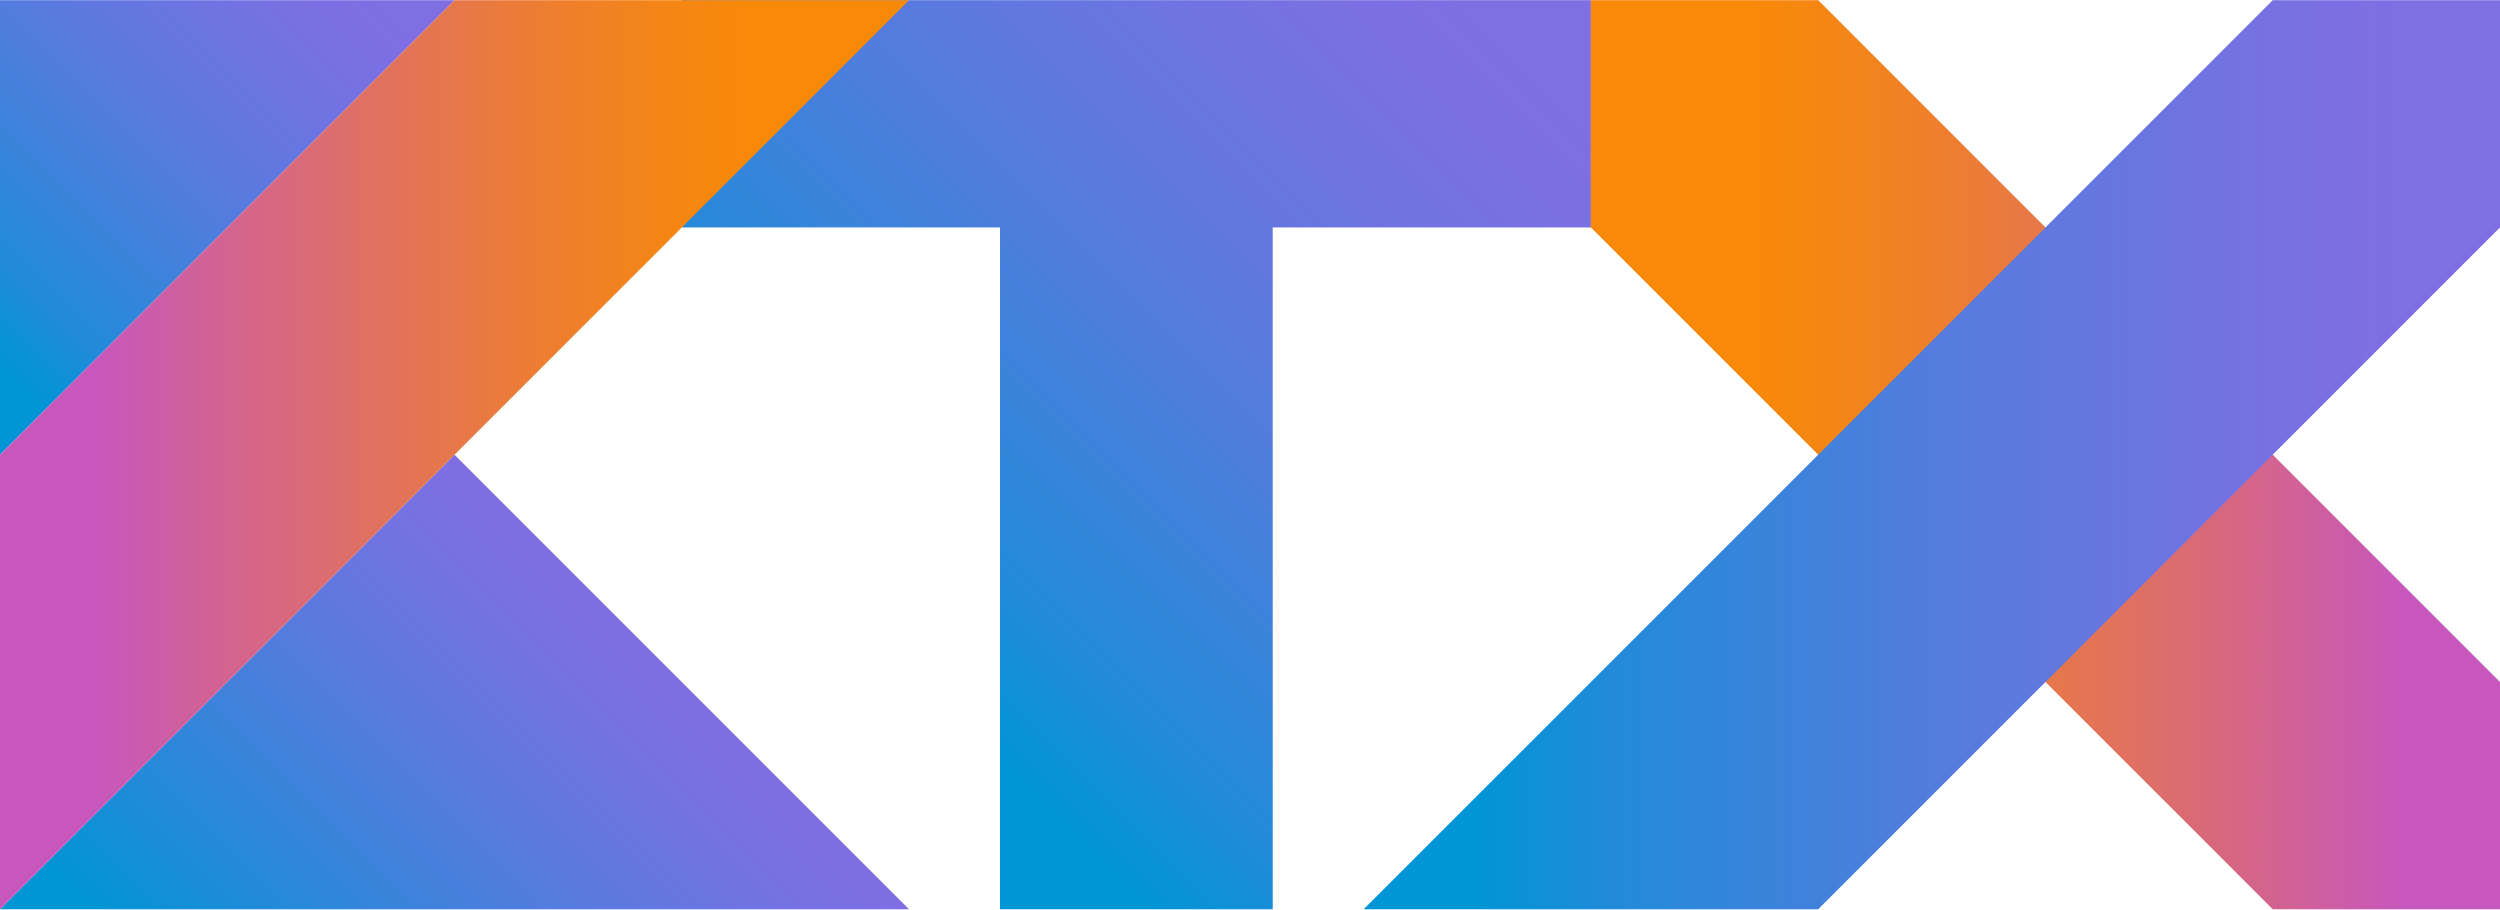
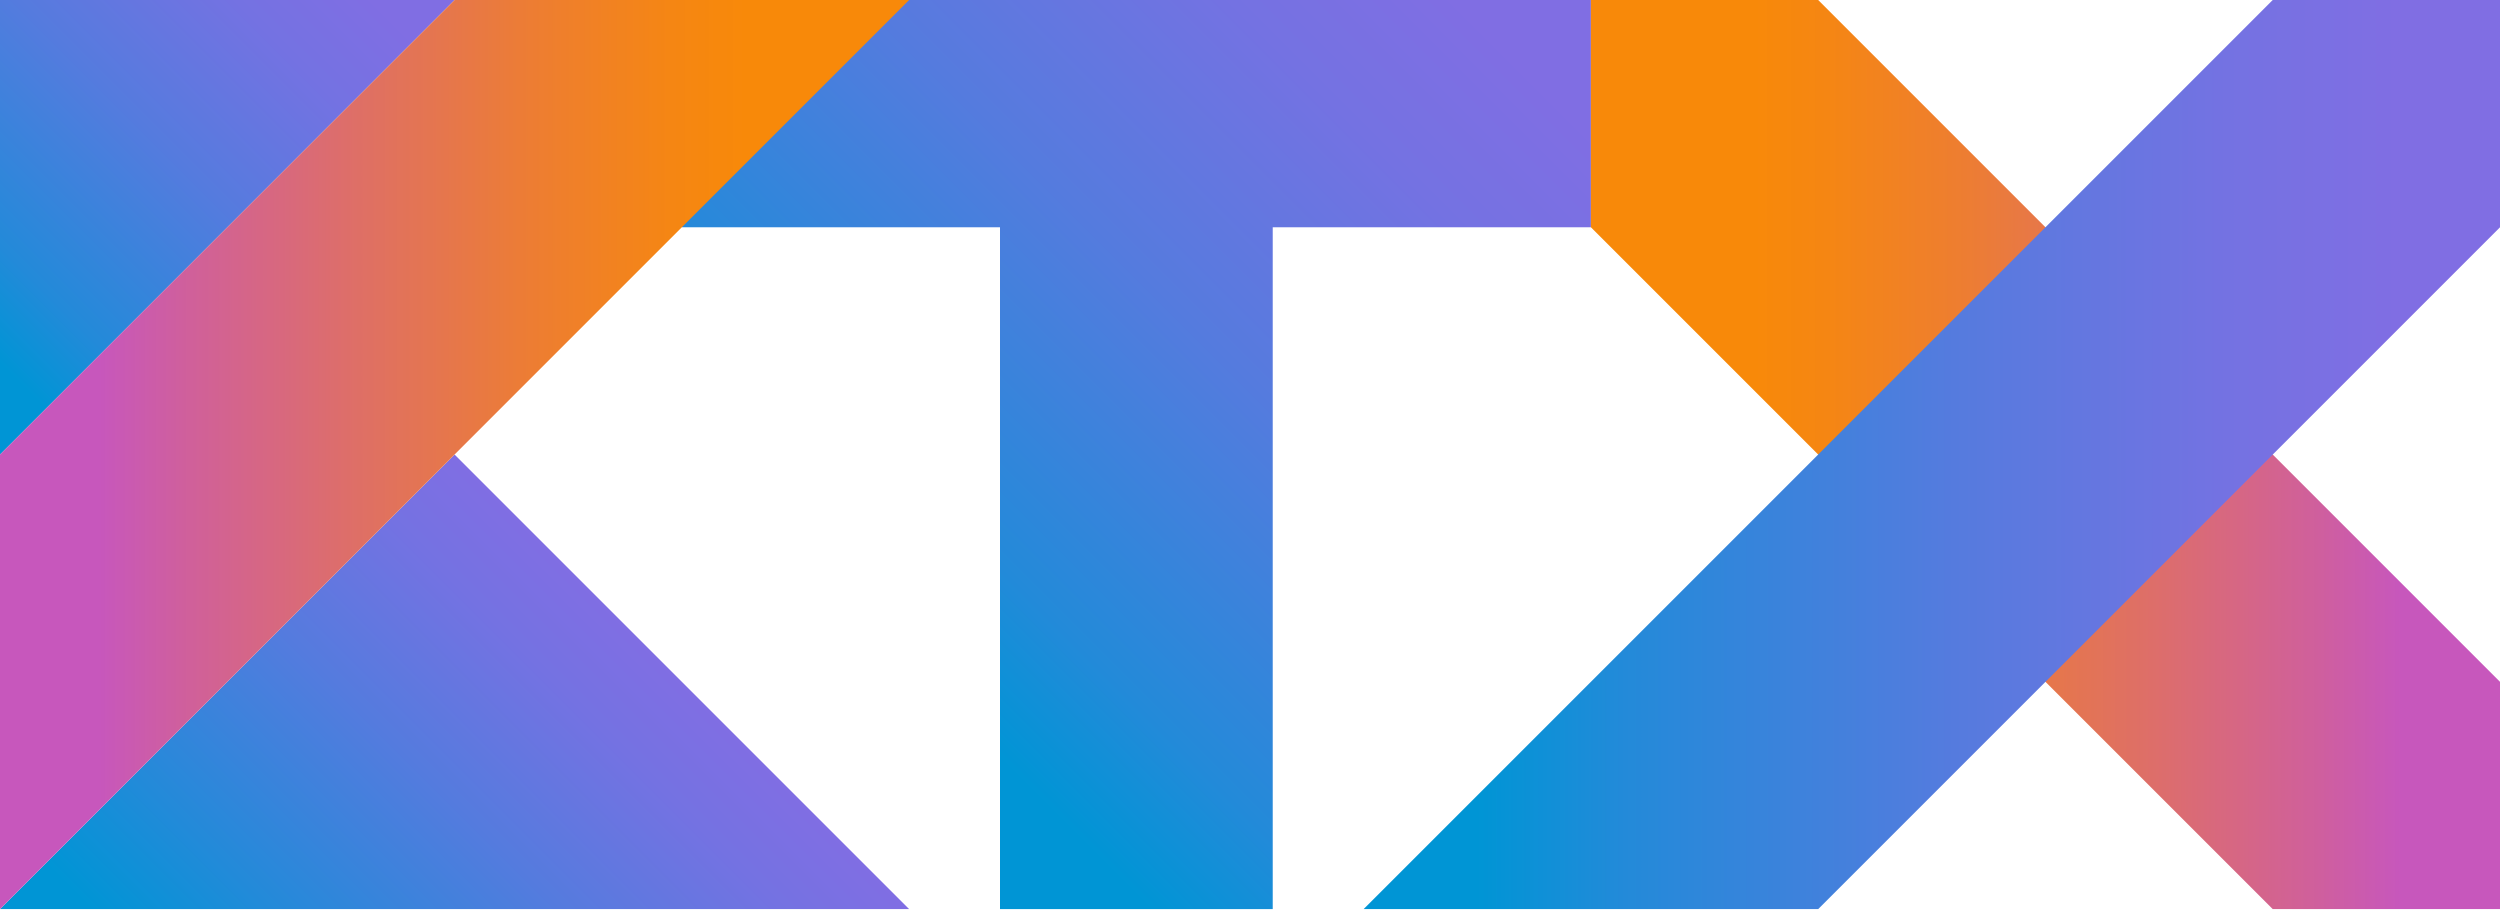
- <svg xmlns="http://www.w3.org/2000/svg" version="1.1" id="svg3336" x="0px" y="0px" viewBox="0 0 550 200" style="enable-background:new 0 0 550 200;" xml:space="preserve">
-   <style type="text/css">
- 	.st0{fill:url(#SVGID_1_);}
- 	.st1{fill:url(#rect4208-6_1_);}
- 	.st2{fill:url(#rect3350_3_);}
- 	.st3{fill:url(#rect3350_4_);}
- 	.st4{fill:url(#rect4208_1_);}
- 	.st5{fill:url(#rect4163_1_);}
- </style>
-   <g id="layer1" transform="translate(0,-852.3622)">
-     <linearGradient id="SVGID_1_" gradientUnits="userSpaceOnUse" x1="167.5" y1="999.862" x2="332.5" y2="834.862">
-       <stop offset="9.677000e-02" style="stop-color:#0095D5" />
-       <stop offset="0.226" style="stop-color:#238AD9" />
-       <stop offset="0.515" style="stop-color:#557BDE" />
-       <stop offset="0.764" style="stop-color:#7472E2" />
-       <stop offset="0.91" style="stop-color:#806EE3" />
+ <svg xmlns="http://www.w3.org/2000/svg" xmlns:xlink="http://www.w3.org/1999/xlink" id="svg3336" viewBox="0 0 550 200">
+   <defs>
+     <style>.cls-1{fill:url(#New_Gradient_Swatch_5);}.cls-2{fill:url(#New_Gradient_Swatch_1);}.cls-3{fill:url(#New_Gradient_Swatch_4);}.cls-4{fill:url(#New_Gradient_Swatch_5-2);}.cls-5{fill:url(#New_Gradient_Swatch_5-3);}.cls-6{fill:url(#New_Gradient_Swatch_1-2);}</style>
+     <linearGradient id="New_Gradient_Swatch_5" x1="167.5" y1="147.5" x2="332.5" y2="-17.5" gradientUnits="userSpaceOnUse">
+       <stop offset="0.1" stop-color="#0095d5" />
+       <stop offset="0.23" stop-color="#238ad9" />
+       <stop offset="0.52" stop-color="#557bde" />
+       <stop offset="0.76" stop-color="#7472e2" />
+       <stop offset="0.91" stop-color="#806ee3" />
    </linearGradient>
-     <polyline class="st0" points="350,852.4 150,852.4 150,902.4 220,902.4 220,1052.4 280,1052.4 280,902.4 350,902.4  " />
-     <linearGradient id="rect4208-6_1_" gradientUnits="userSpaceOnUse" x1="550" y1="952.362" x2="350" y2="952.362">
-       <stop offset="0.107" style="stop-color:#C757BC" />
-       <stop offset="0.214" style="stop-color:#D0609A" />
-       <stop offset="0.425" style="stop-color:#E1725C" />
-       <stop offset="0.605" style="stop-color:#EE7E2F" />
-       <stop offset="0.743" style="stop-color:#F58613" />
-       <stop offset="0.823" style="stop-color:#F88909" />
+     <linearGradient id="New_Gradient_Swatch_1" x1="550" y1="100" x2="350" y2="100" gradientUnits="userSpaceOnUse">
+       <stop offset="0.11" stop-color="#c757bc" />
+       <stop offset="0.21" stop-color="#d0609a" />
+       <stop offset="0.43" stop-color="#e1725c" />
+       <stop offset="0.6" stop-color="#ee7e2f" />
+       <stop offset="0.74" stop-color="#f58613" />
+       <stop offset="0.82" stop-color="#f88909" />
    </linearGradient>
-     <path id="rect4208-6" class="st1" d="M350,852.4v50l150,150l50,0   v-50l-150-150L350,852.4z" />
-     <linearGradient id="rect3350_3_" gradientUnits="userSpaceOnUse" x1="50" y1="1102.362" x2="150" y2="1002.362">
-       <stop offset="9.677000e-02" style="stop-color:#0095D5" />
-       <stop offset="0.301" style="stop-color:#238AD9" />
-       <stop offset="0.621" style="stop-color:#557BDE" />
-       <stop offset="0.864" style="stop-color:#7472E2" />
-       <stop offset="1" style="stop-color:#806EE3" />
+     <linearGradient id="New_Gradient_Swatch_4" x1="50" y1="250" x2="150" y2="150" gradientUnits="userSpaceOnUse">
+       <stop offset="0.1" stop-color="#0095d5" />
+       <stop offset="0.3" stop-color="#238ad9" />
+       <stop offset="0.62" stop-color="#557bde" />
+       <stop offset="0.86" stop-color="#7472e2" />
+       <stop offset="1" stop-color="#806ee3" />
    </linearGradient>
-     <path id="rect3350_1_" class="st2" d="M100,952.4l100,100H0" />
-     <linearGradient id="rect3350_4_" gradientUnits="userSpaceOnUse" x1="-25" y1="927.362" x2="75" y2="827.362">
-       <stop offset="9.677000e-02" style="stop-color:#0095D5" />
-       <stop offset="0.226" style="stop-color:#238AD9" />
-       <stop offset="0.515" style="stop-color:#557BDE" />
-       <stop offset="0.764" style="stop-color:#7472E2" />
-       <stop offset="0.91" style="stop-color:#806EE3" />
-     </linearGradient>
-     <path id="rect3350_2_" class="st3" d="M0,952.4v-100l100,0" />
-     <linearGradient id="rect4208_1_" gradientUnits="userSpaceOnUse" x1="300" y1="952.362" x2="550" y2="952.362">
-       <stop offset="9.677000e-02" style="stop-color:#0095D5" />
-       <stop offset="0.226" style="stop-color:#238AD9" />
-       <stop offset="0.515" style="stop-color:#557BDE" />
-       <stop offset="0.764" style="stop-color:#7472E2" />
-       <stop offset="0.91" style="stop-color:#806EE3" />
-     </linearGradient>
-     <path id="rect4208" class="st4" d="M550,852.4v50l-150,150H300   l200-200H550z" />
-     <linearGradient id="rect4163_1_" gradientUnits="userSpaceOnUse" x1="0" y1="952.362" x2="200" y2="952.362">
-       <stop offset="0.107" style="stop-color:#C757BC" />
-       <stop offset="0.214" style="stop-color:#D0609A" />
-       <stop offset="0.425" style="stop-color:#E1725C" />
-       <stop offset="0.605" style="stop-color:#EE7E2F" />
-       <stop offset="0.743" style="stop-color:#F58613" />
-       <stop offset="0.823" style="stop-color:#F88909" />
-     </linearGradient>
-     <path id="rect4163" class="st5" d="M100,852.4h100l-200,200v-100   L100,852.4z" />
+     <linearGradient id="New_Gradient_Swatch_5-2" x1="-25" y1="75" x2="75" y2="-25" xlink:href="#New_Gradient_Swatch_5" />
+     <linearGradient id="New_Gradient_Swatch_5-3" x1="300" y1="100" x2="550" y2="100" xlink:href="#New_Gradient_Swatch_5" />
+     <linearGradient id="New_Gradient_Swatch_1-2" x1="0" y1="100" x2="200" y2="100" xlink:href="#New_Gradient_Swatch_1" />
+   </defs>
+   <g id="layer1">
+     <polyline class="cls-1" points="350 0 150 0 150 50 220 50 220 200 280 200 280 50 350 50" />
+     <path id="rect4208-6" class="cls-2" d="M350,0V50L500,200h50V150L400,0Z" transform="translate(0 0)" />
+     <path id="rect3350" class="cls-3" d="M100,100,200,200H0" transform="translate(0 0)" />
+     <path id="rect3350-2" data-name="rect3350" class="cls-4" d="M0,100V0H100" transform="translate(0 0)" />
+     <path id="rect4208" class="cls-5" d="M550,0V50L400,200H300L500,0Z" transform="translate(0 0)" />
+     <path id="rect4163" class="cls-6" d="M100,0H200L0,200V100Z" transform="translate(0 0)" />
  </g>
</svg>
